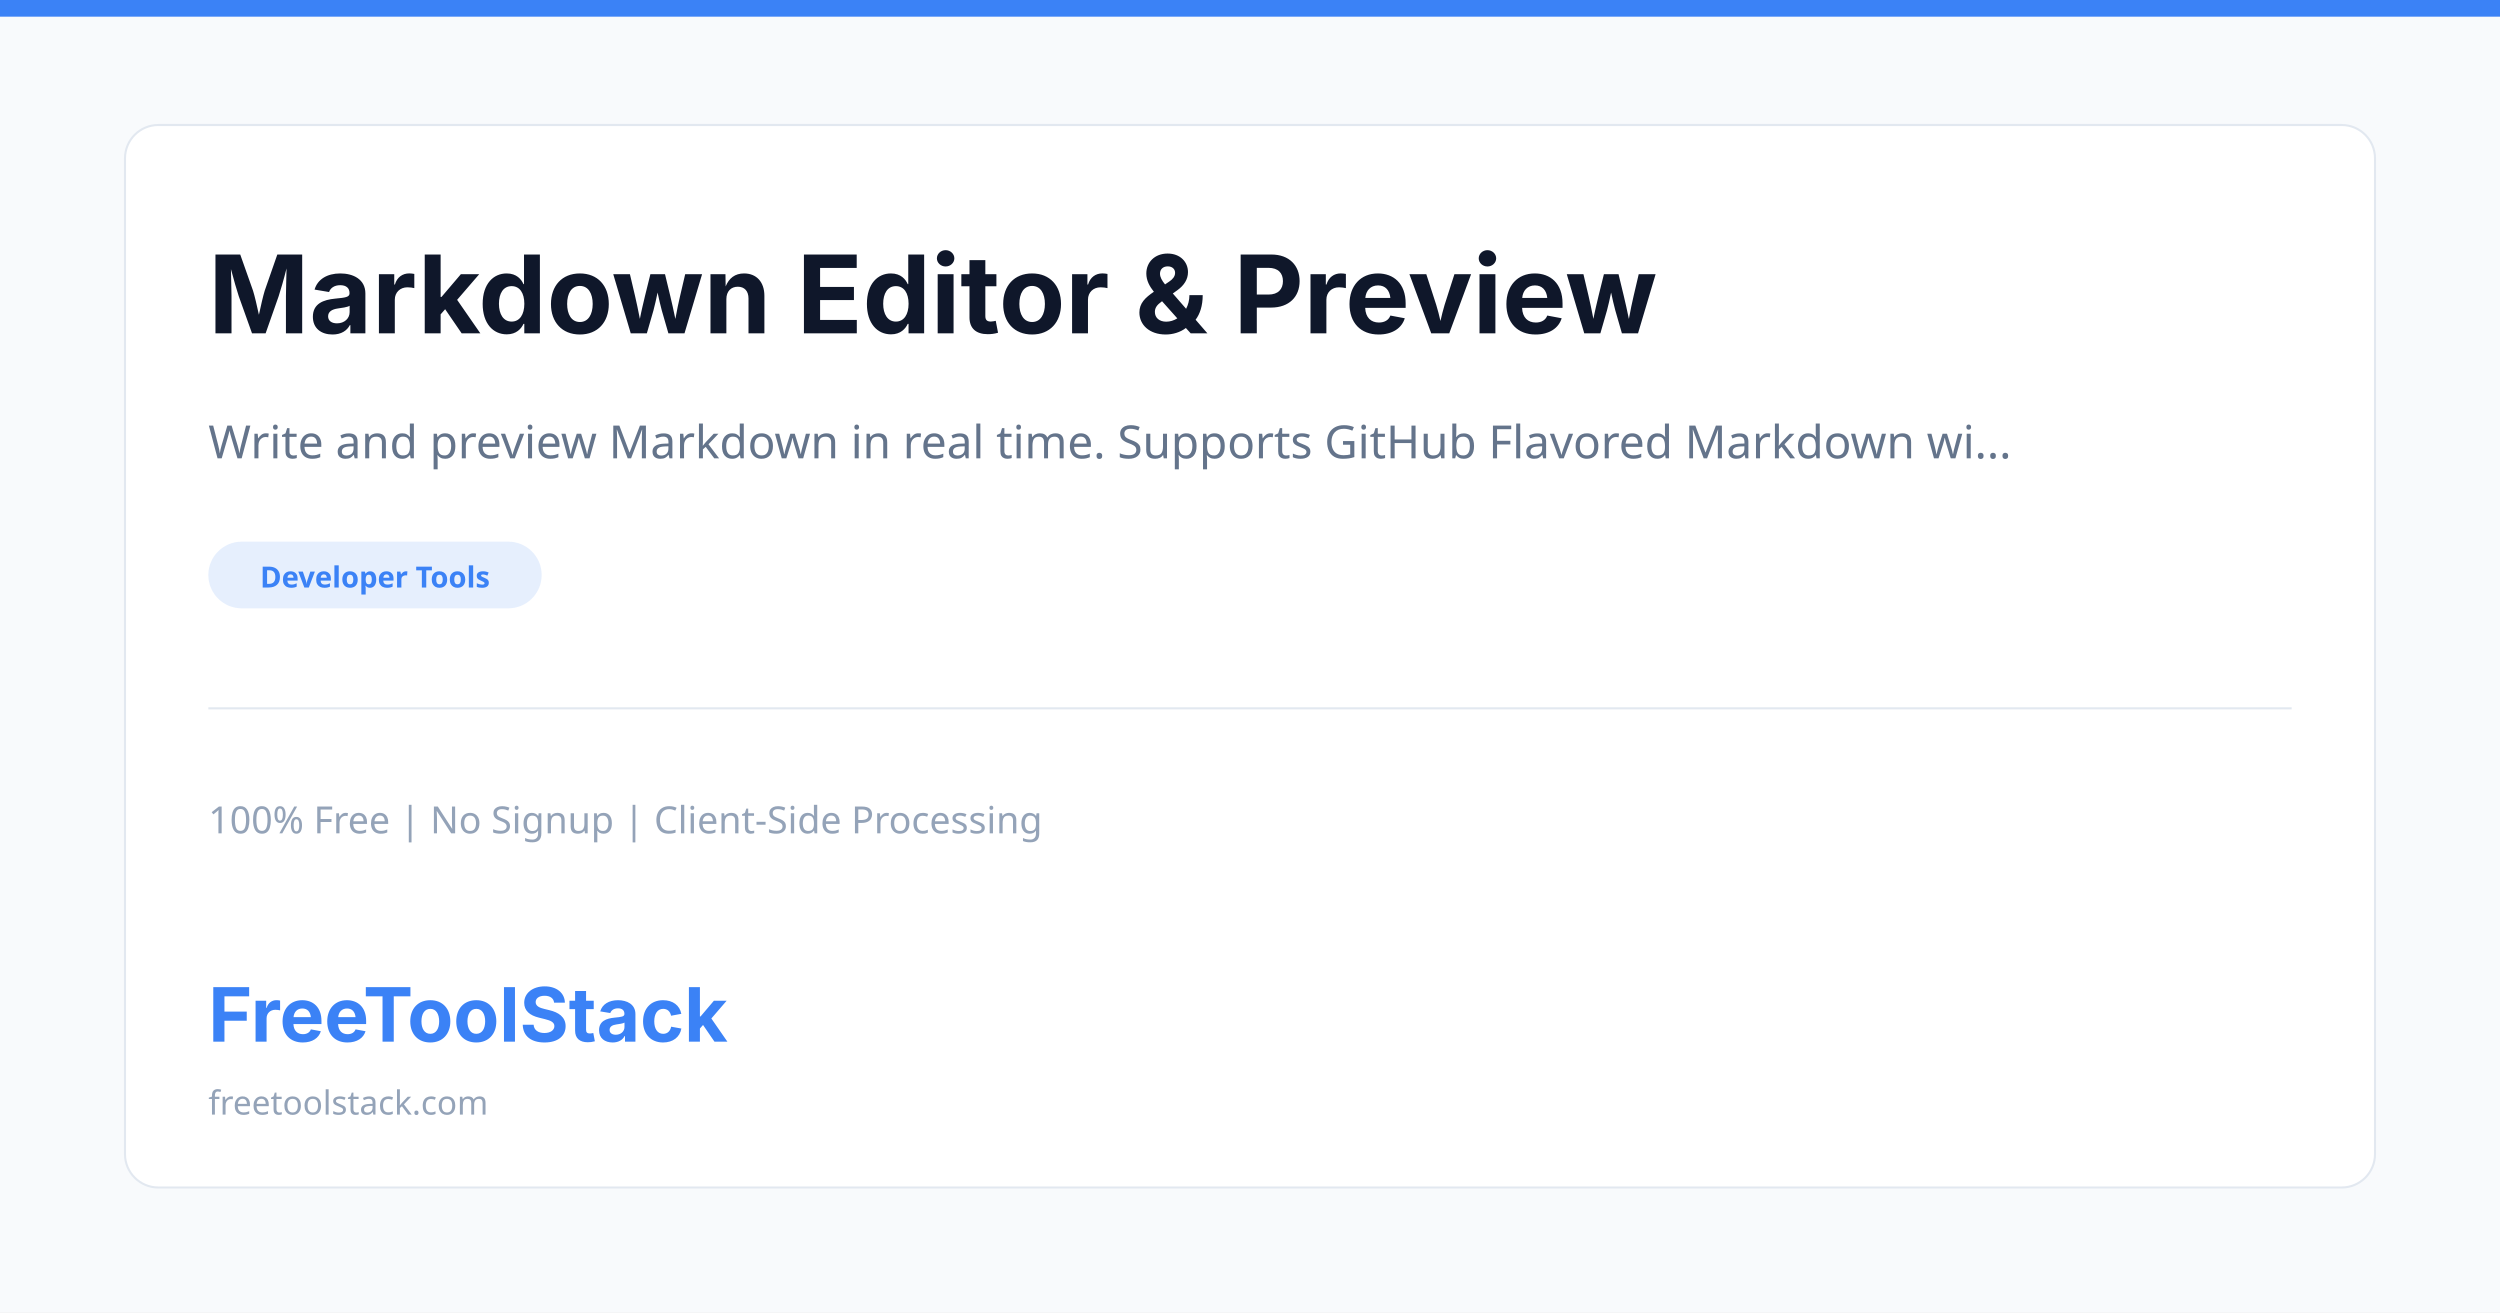
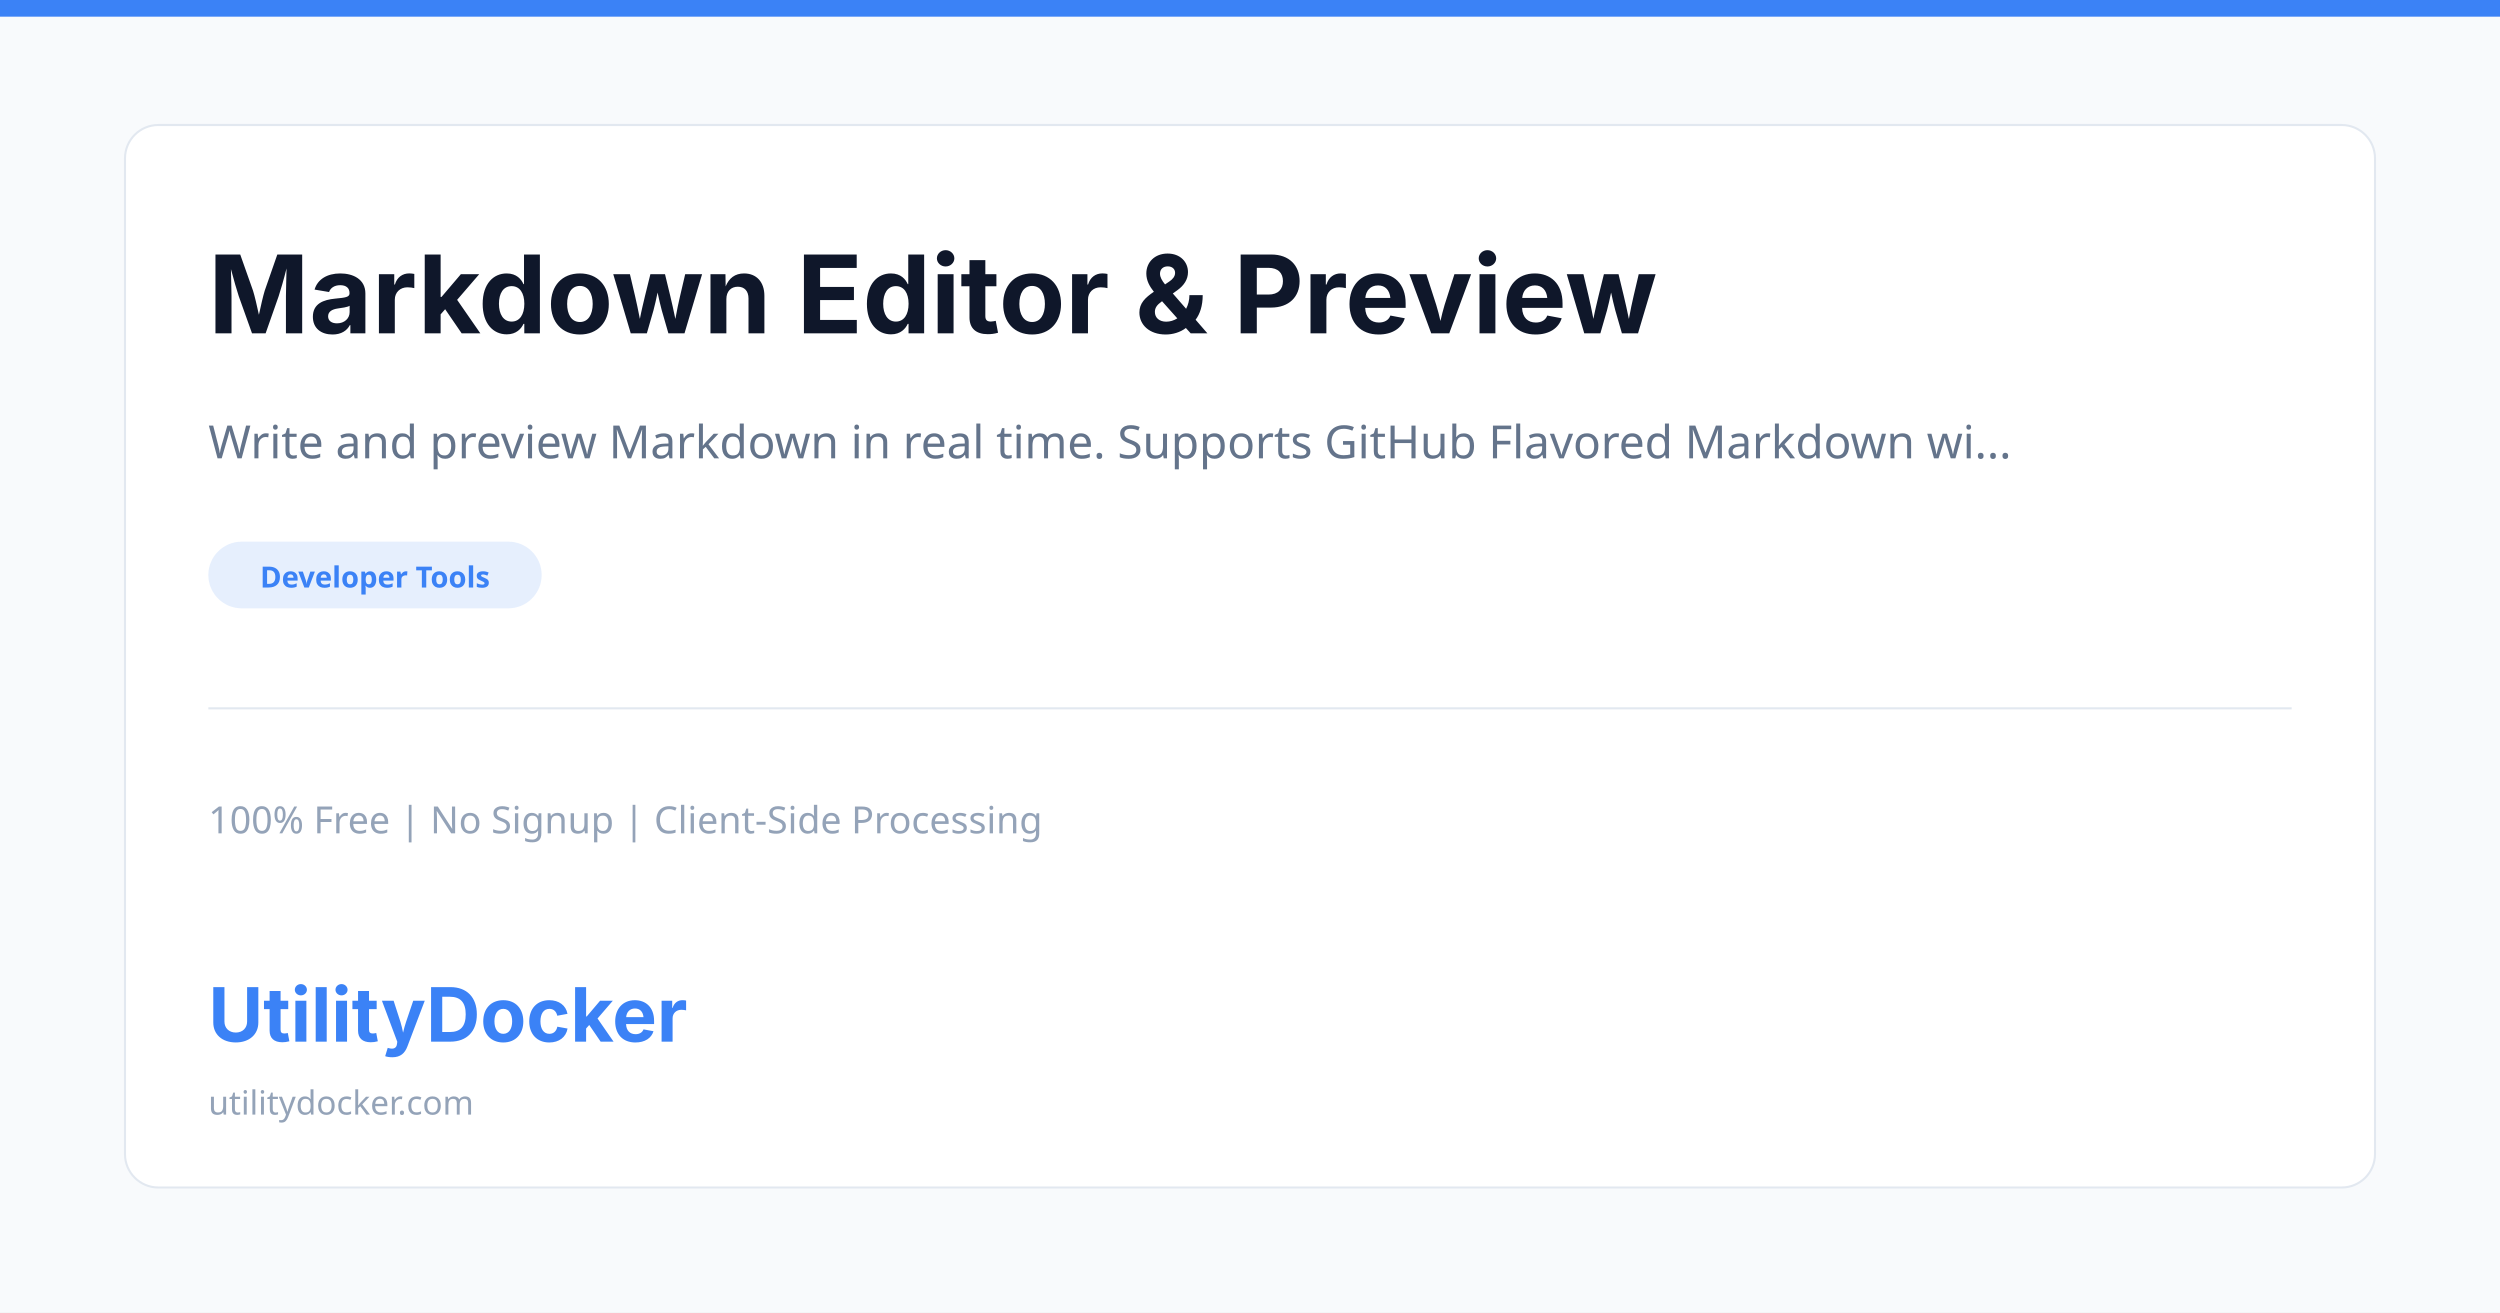
<svg xmlns="http://www.w3.org/2000/svg" width="1200" height="630" viewBox="0 0 1200 630">
  <rect width="1200" height="630" fill="#f8fafc" />
  <rect x="0" y="0" width="1200" height="8" fill="#3b82f6" />
  <rect x="60" y="60" width="1080" height="510" rx="16" fill="white" stroke="#e2e8f0" stroke-width="1" />
  <text x="100" y="160" font-family="system-ui, -apple-system, sans-serif" font-size="52" font-weight="bold" fill="#0f172a">Markdown Editor &amp; Preview</text>
  <text x="100" y="220" font-family="system-ui, sans-serif" font-size="22" fill="#64748b">Write and preview Markdown in real time. Supports GitHub Flavored Markdown wi...</text>
  <rect x="100" y="260" width="160" height="32" rx="16" fill="#3b82f620" />
  <text x="180" y="282" font-family="system-ui, sans-serif" font-size="14" font-weight="600" fill="#3b82f6" text-anchor="middle">Developer Tools</text>
  <line x1="100" y1="340" x2="1100" y2="340" stroke="#e2e8f0" stroke-width="1" />
  <text x="100" y="400" font-family="system-ui, sans-serif" font-size="18" fill="#94a3b8">100% Free | No Signup | Client-Side Processing</text>
-   <text x="100" y="500" font-family="system-ui, -apple-system, sans-serif" font-size="36" font-weight="bold" fill="#3b82f6">FreeToolStack</text>
-   <text x="100" y="535" font-family="system-ui, sans-serif" font-size="16" fill="#94a3b8">freetoolstack.com</text>
+   <text x="100" y="500" font-family="system-ui, -apple-system, sans-serif" font-size="36" font-weight="bold" fill="#3b82f6">UtilityDocker</text>
+   <text x="100" y="535" font-family="system-ui, sans-serif" font-size="16" fill="#94a3b8">utilitydocker.com</text>
</svg>
